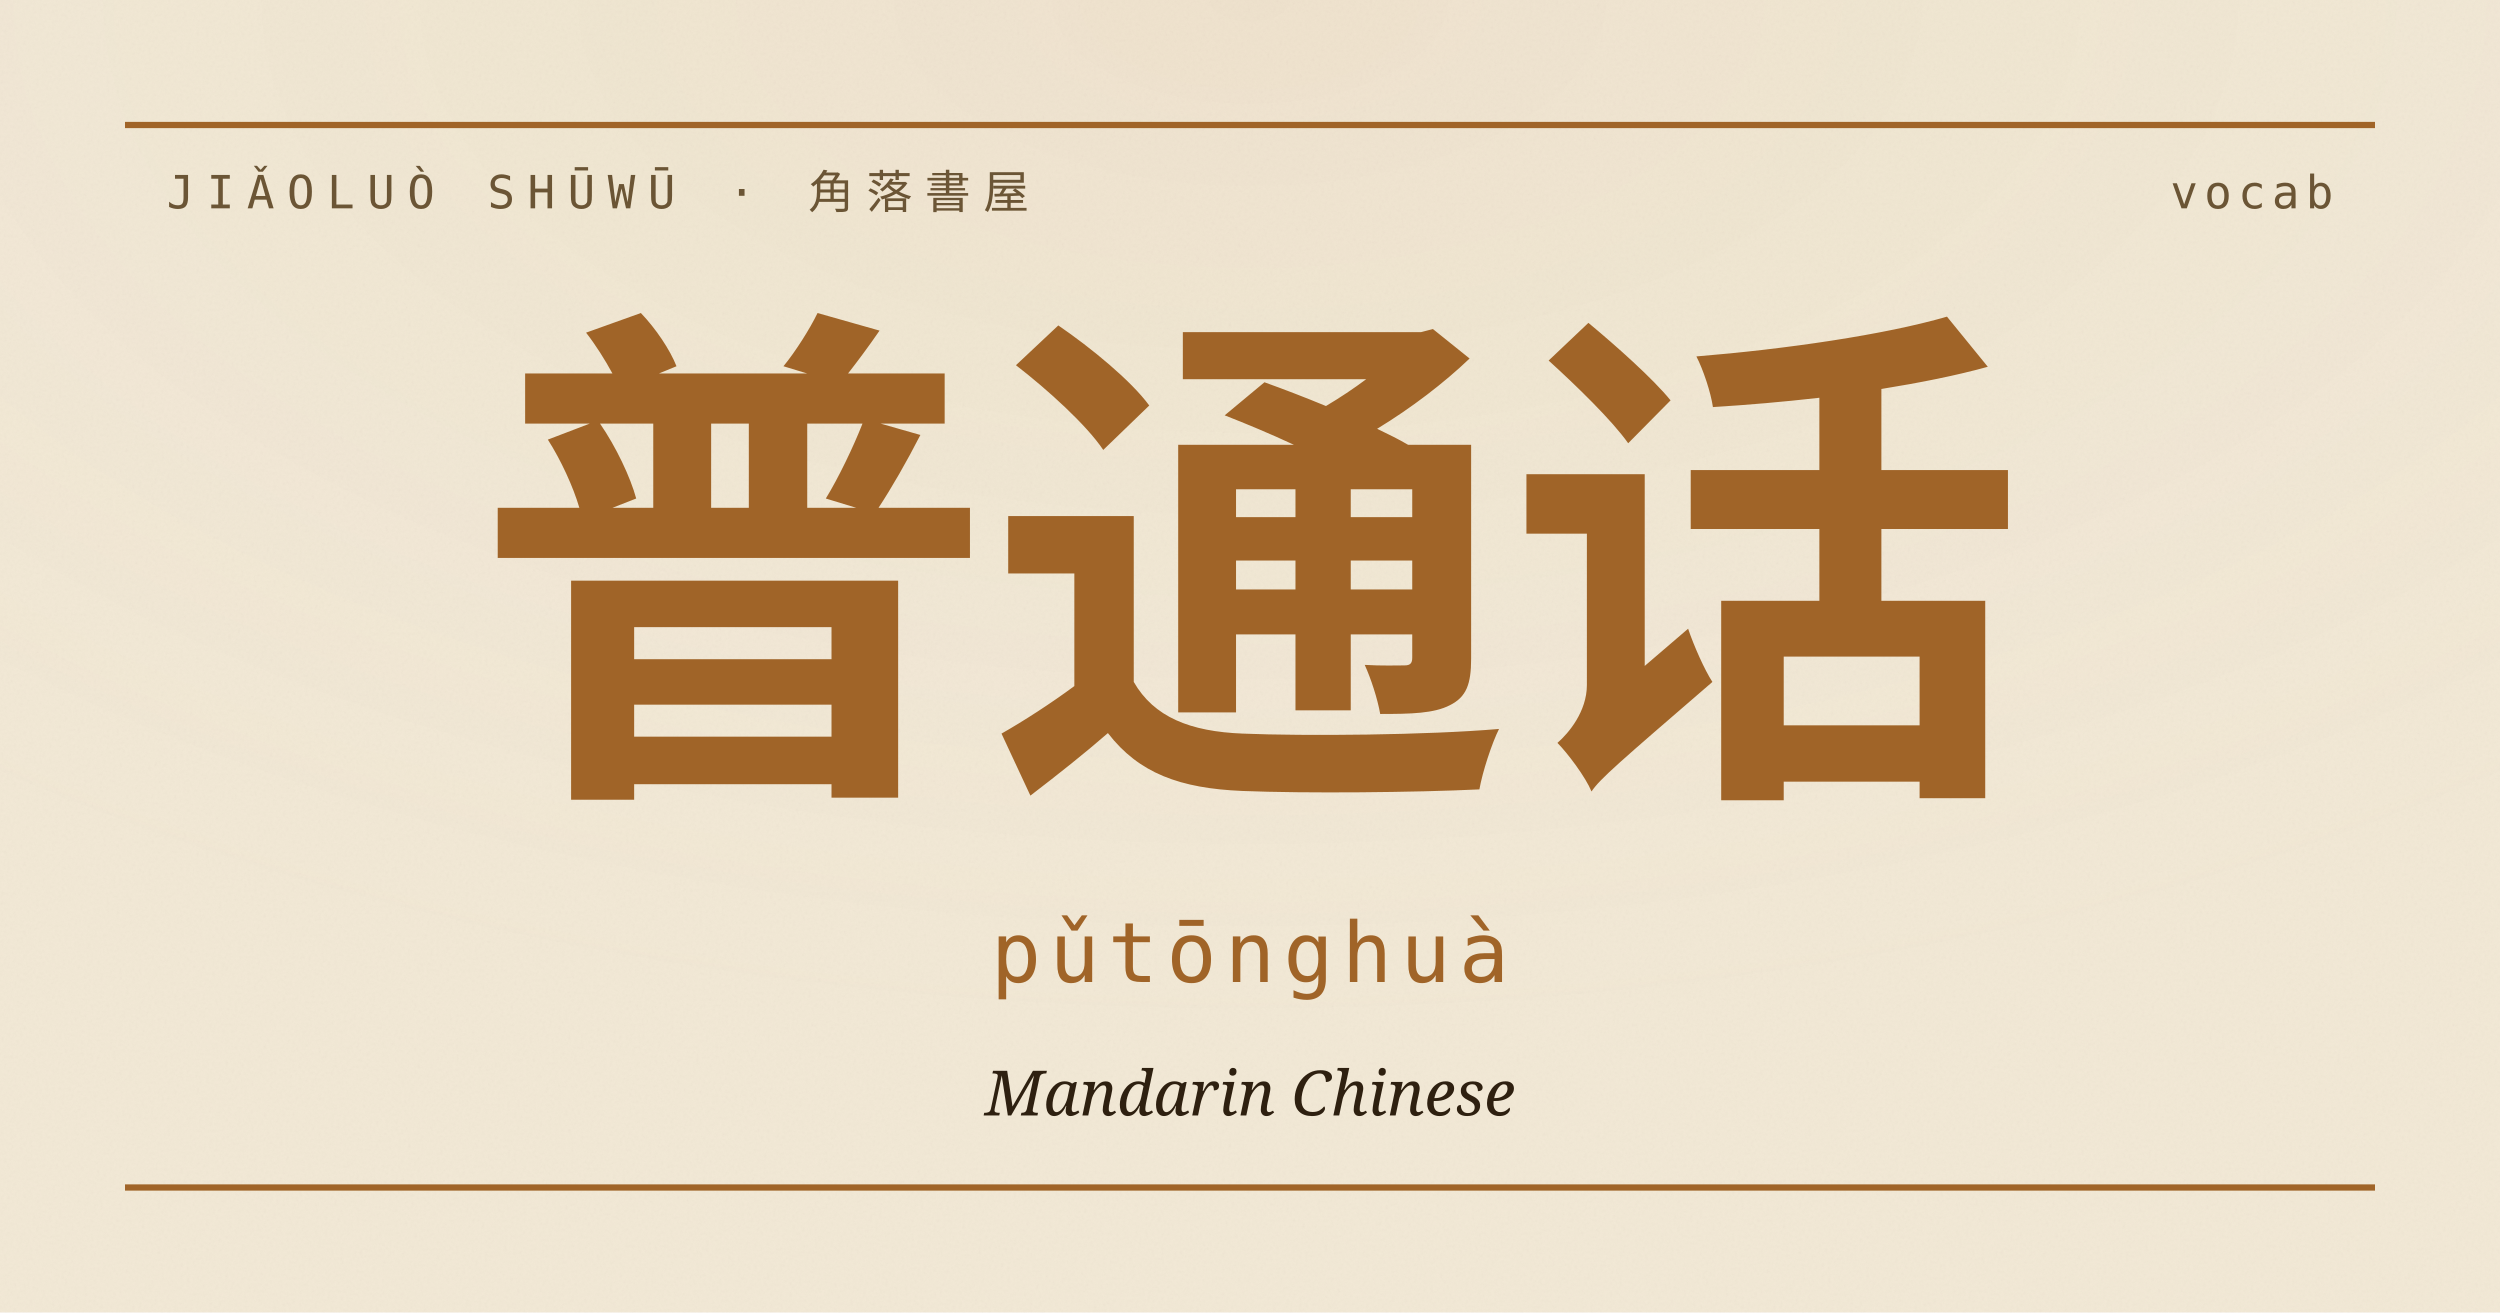
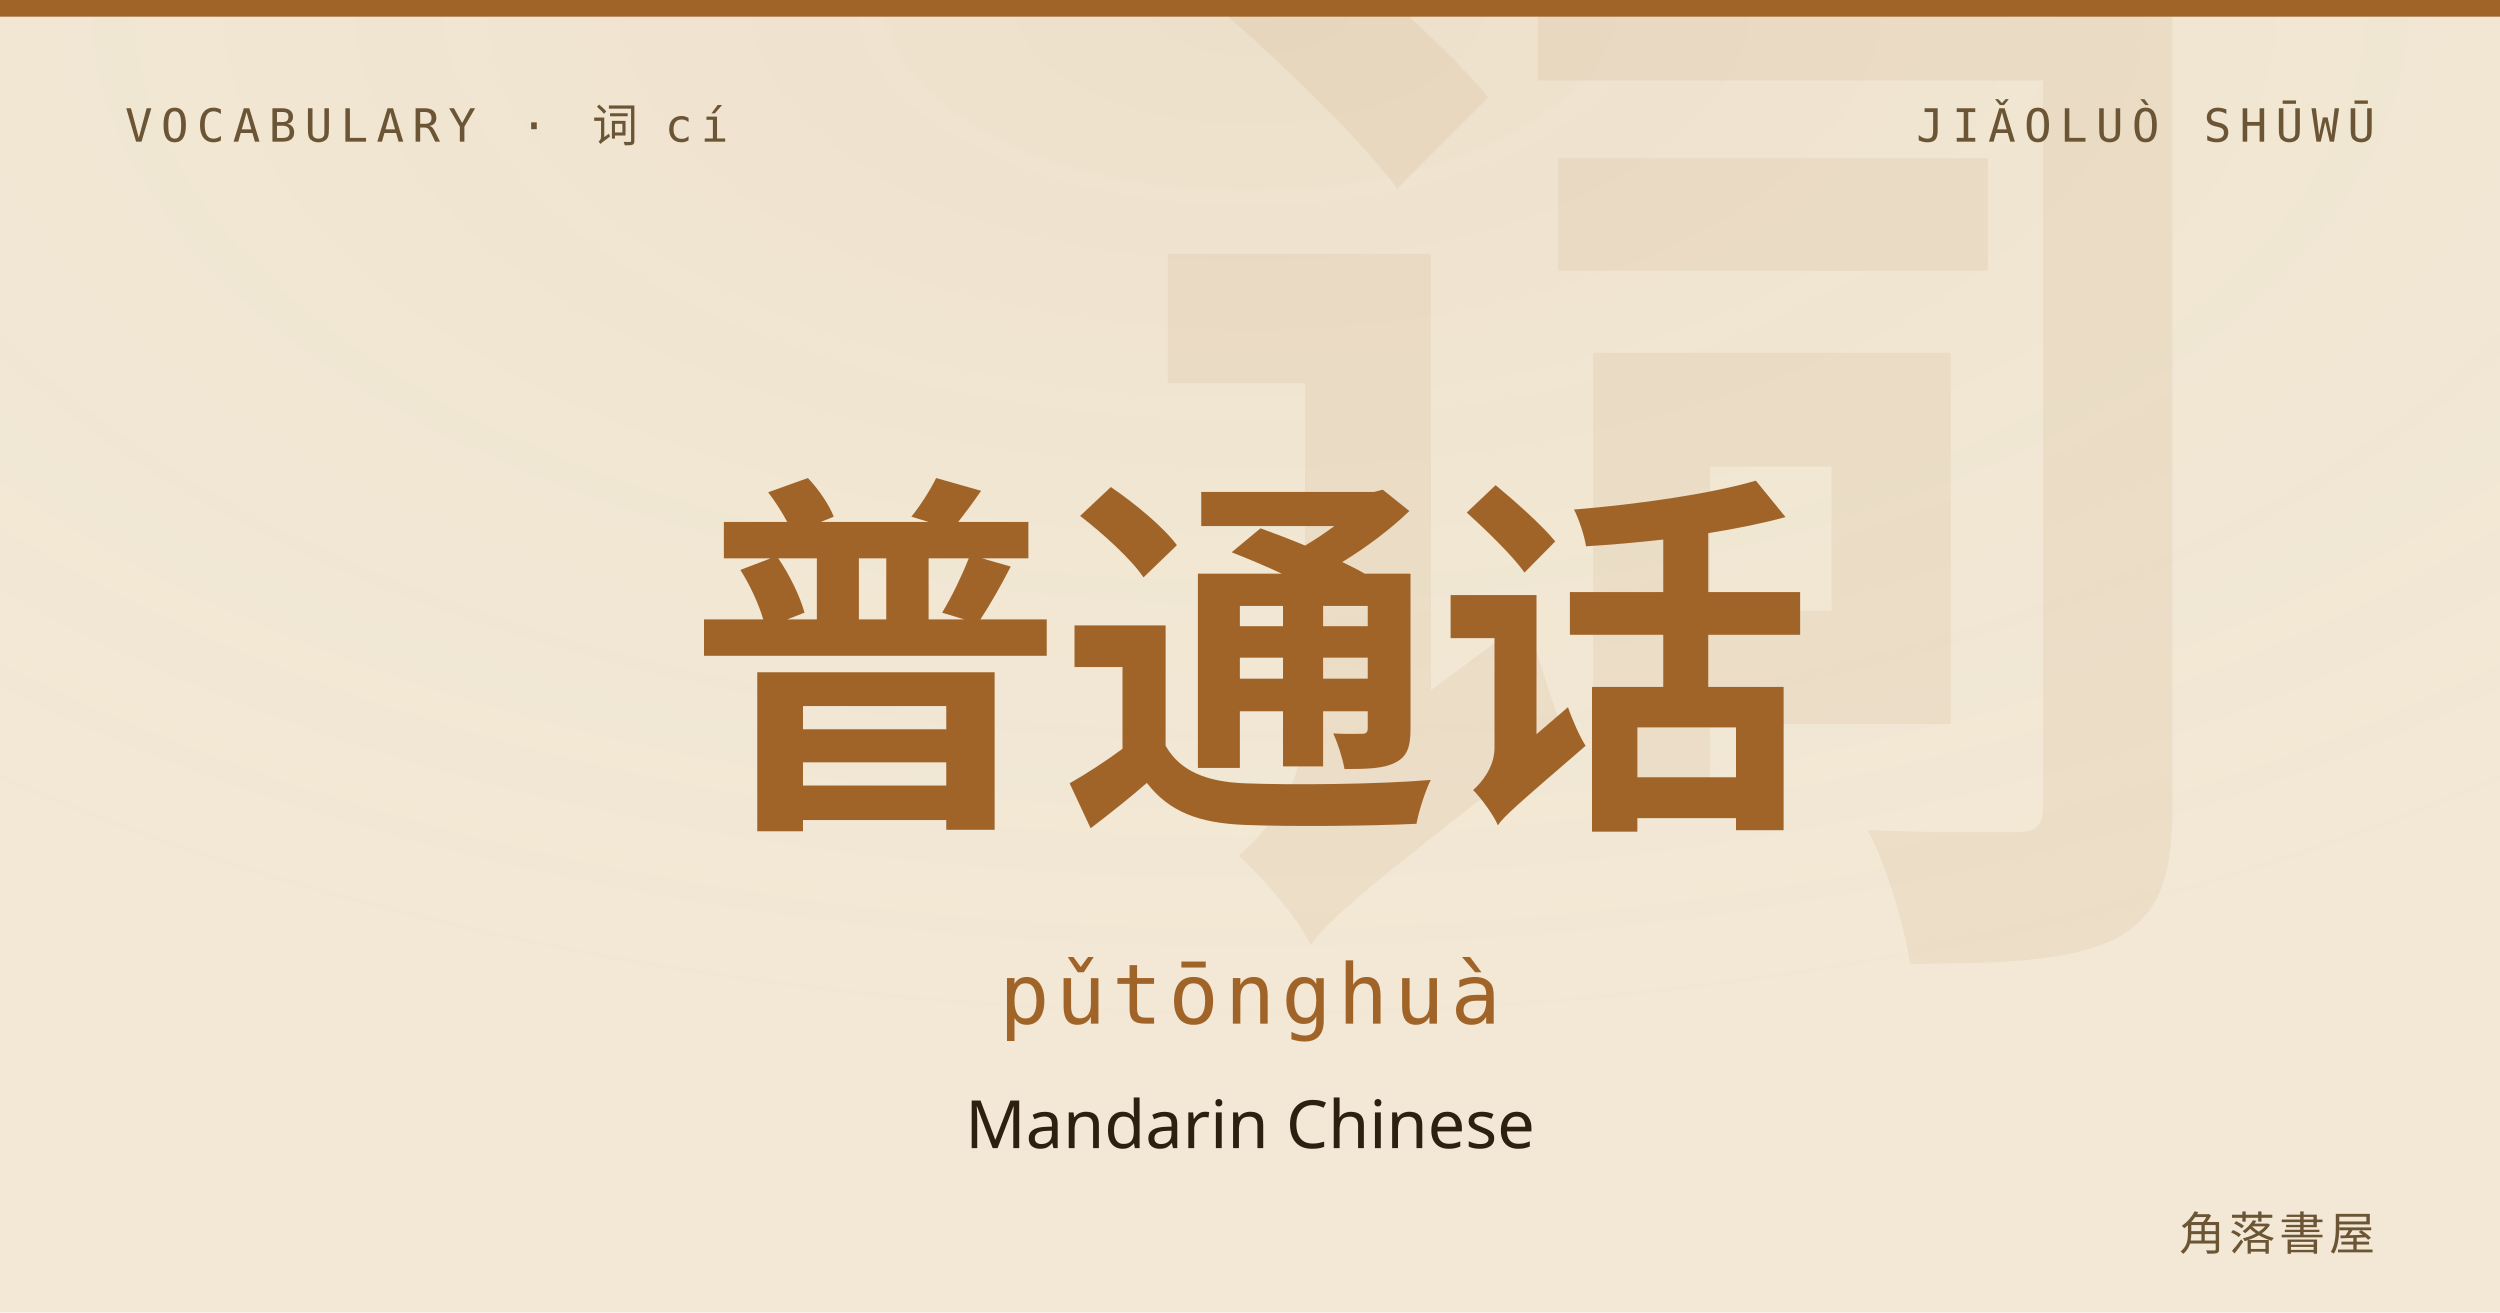
<svg xmlns="http://www.w3.org/2000/svg" viewBox="0 0 1200 630" width="1200" height="630">
  <defs>
-     <filter id="paper">
-       <feTurbulence type="fractalNoise" baseFrequency="0.65" numOctaves="5" stitchTiles="stitch" />
-       <feColorMatrix type="saturate" values="0" />
-     </filter>
    <radialGradient id="vignette" cx="50%" cy="0%" r="80%">
-       <stop offset="0%" stop-color="#a06428" stop-opacity="0.05" />
+       <stop offset="0%" stop-color="#a06428" stop-opacity="0.06" />
      <stop offset="100%" stop-color="#f2e8d5" stop-opacity="0" />
    </radialGradient>
  </defs>
  <rect width="1200" height="630" fill="#f2e8d5" />
  <rect width="1200" height="630" fill="url(#vignette)" />
-   <rect width="1200" height="630" filter="url(#paper)" opacity="0.06" />
-   <line x1="60" y1="60" x2="1140" y2="60" stroke="#a06428" stroke-width="3" />
-   <line x1="60" y1="570" x2="1140" y2="570" stroke="#a06428" stroke-width="3" />
-   <text x="80" y="100" font-family="Inconsolata, monospace" font-size="22" letter-spacing="6" fill="#6b5535" text-transform="uppercase">JIǍOLUÒ SHŪWŪ · 角落書屋</text>
-   <text x="1120" y="100" font-family="Inconsolata, monospace" font-size="22" letter-spacing="3" fill="#6b5535" text-anchor="end">vocab</text>
-   <text x="600" y="275" font-family="Noto Serif SC, serif" font-size="248" font-weight="700" fill="#a06428" text-anchor="middle" dominant-baseline="middle">普通话</text>
-   <text x="600" y="460" font-family="Inconsolata, monospace" font-size="40" letter-spacing="4" fill="#a06428" text-anchor="middle" dominant-baseline="middle">pǔtōnghuà</text>
-   <text x="600" y="525" font-family="EB Garamond, Georgia, serif" font-style="italic" font-size="30" fill="#2e2010" text-anchor="middle" dominant-baseline="middle">Mandarin Chinese</text>
+   <rect x="0" y="0" width="1200" height="8" fill="#a06428" />
+   <text x="1080" y="225" font-family="Noto Serif SC" font-size="540" font-weight="700" fill="#a06428" opacity="0.08" text-anchor="end" dominant-baseline="middle">词</text>
+   <text x="60" y="68" font-family="Inconsolata" font-size="22" letter-spacing="4" fill="#6b5535">VOCABULARY · 词 cí</text>
+   <text x="1140" y="68" font-family="Inconsolata" font-size="22" letter-spacing="4" fill="#6b5535" text-anchor="end">JIǍOLUÒ SHŪWŪ</text>
+   <text x="600" y="320" font-family="Noto Serif SC" font-size="180" font-weight="700" fill="#a06428" text-anchor="middle" dominant-baseline="middle">普通话</text>
+   <text x="600" y="480" font-family="Inconsolata" font-size="40" letter-spacing="3" fill="#a06428" text-anchor="middle" dominant-baseline="middle">pǔtōnghuà</text>
+   <text x="600" y="540" font-family="EB Garamond" font-size="32" fill="#2e2010" text-anchor="middle" dominant-baseline="middle">Mandarin Chinese</text>
+   <text x="1140" y="600" font-family="Noto Serif SC" font-size="22" letter-spacing="2" fill="#6b5535" text-anchor="end">角落書屋</text>
</svg>
